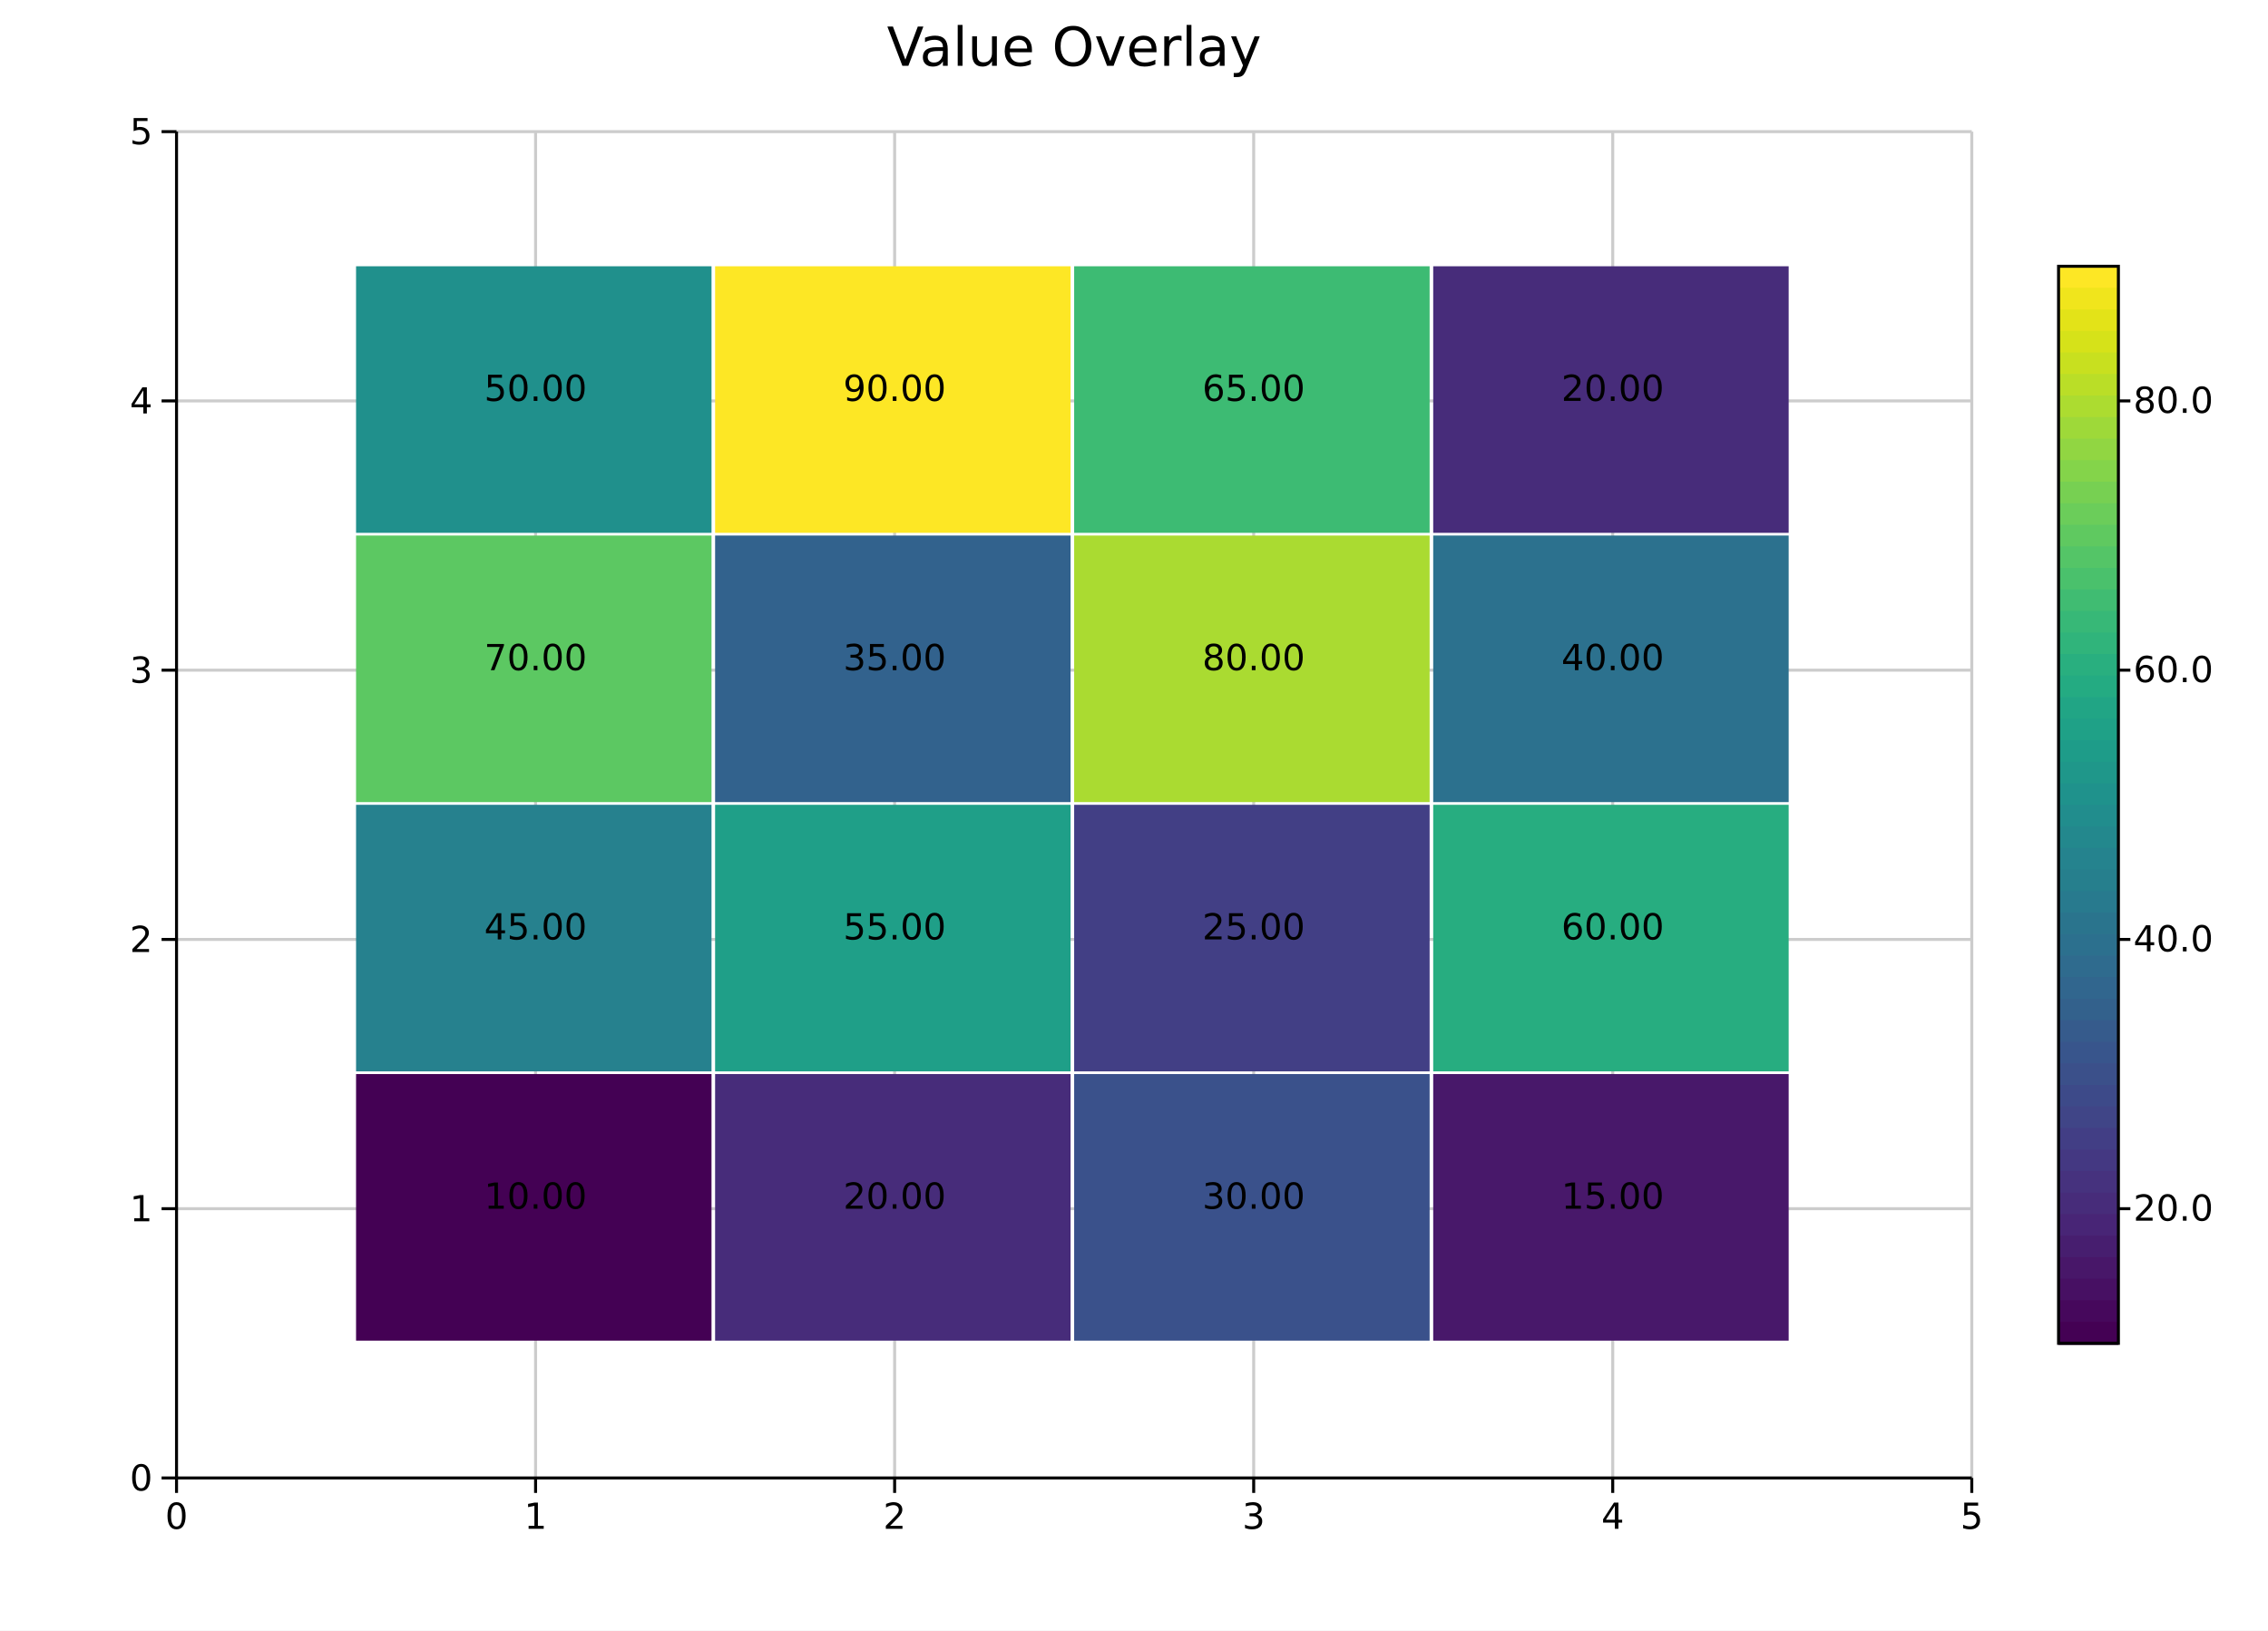
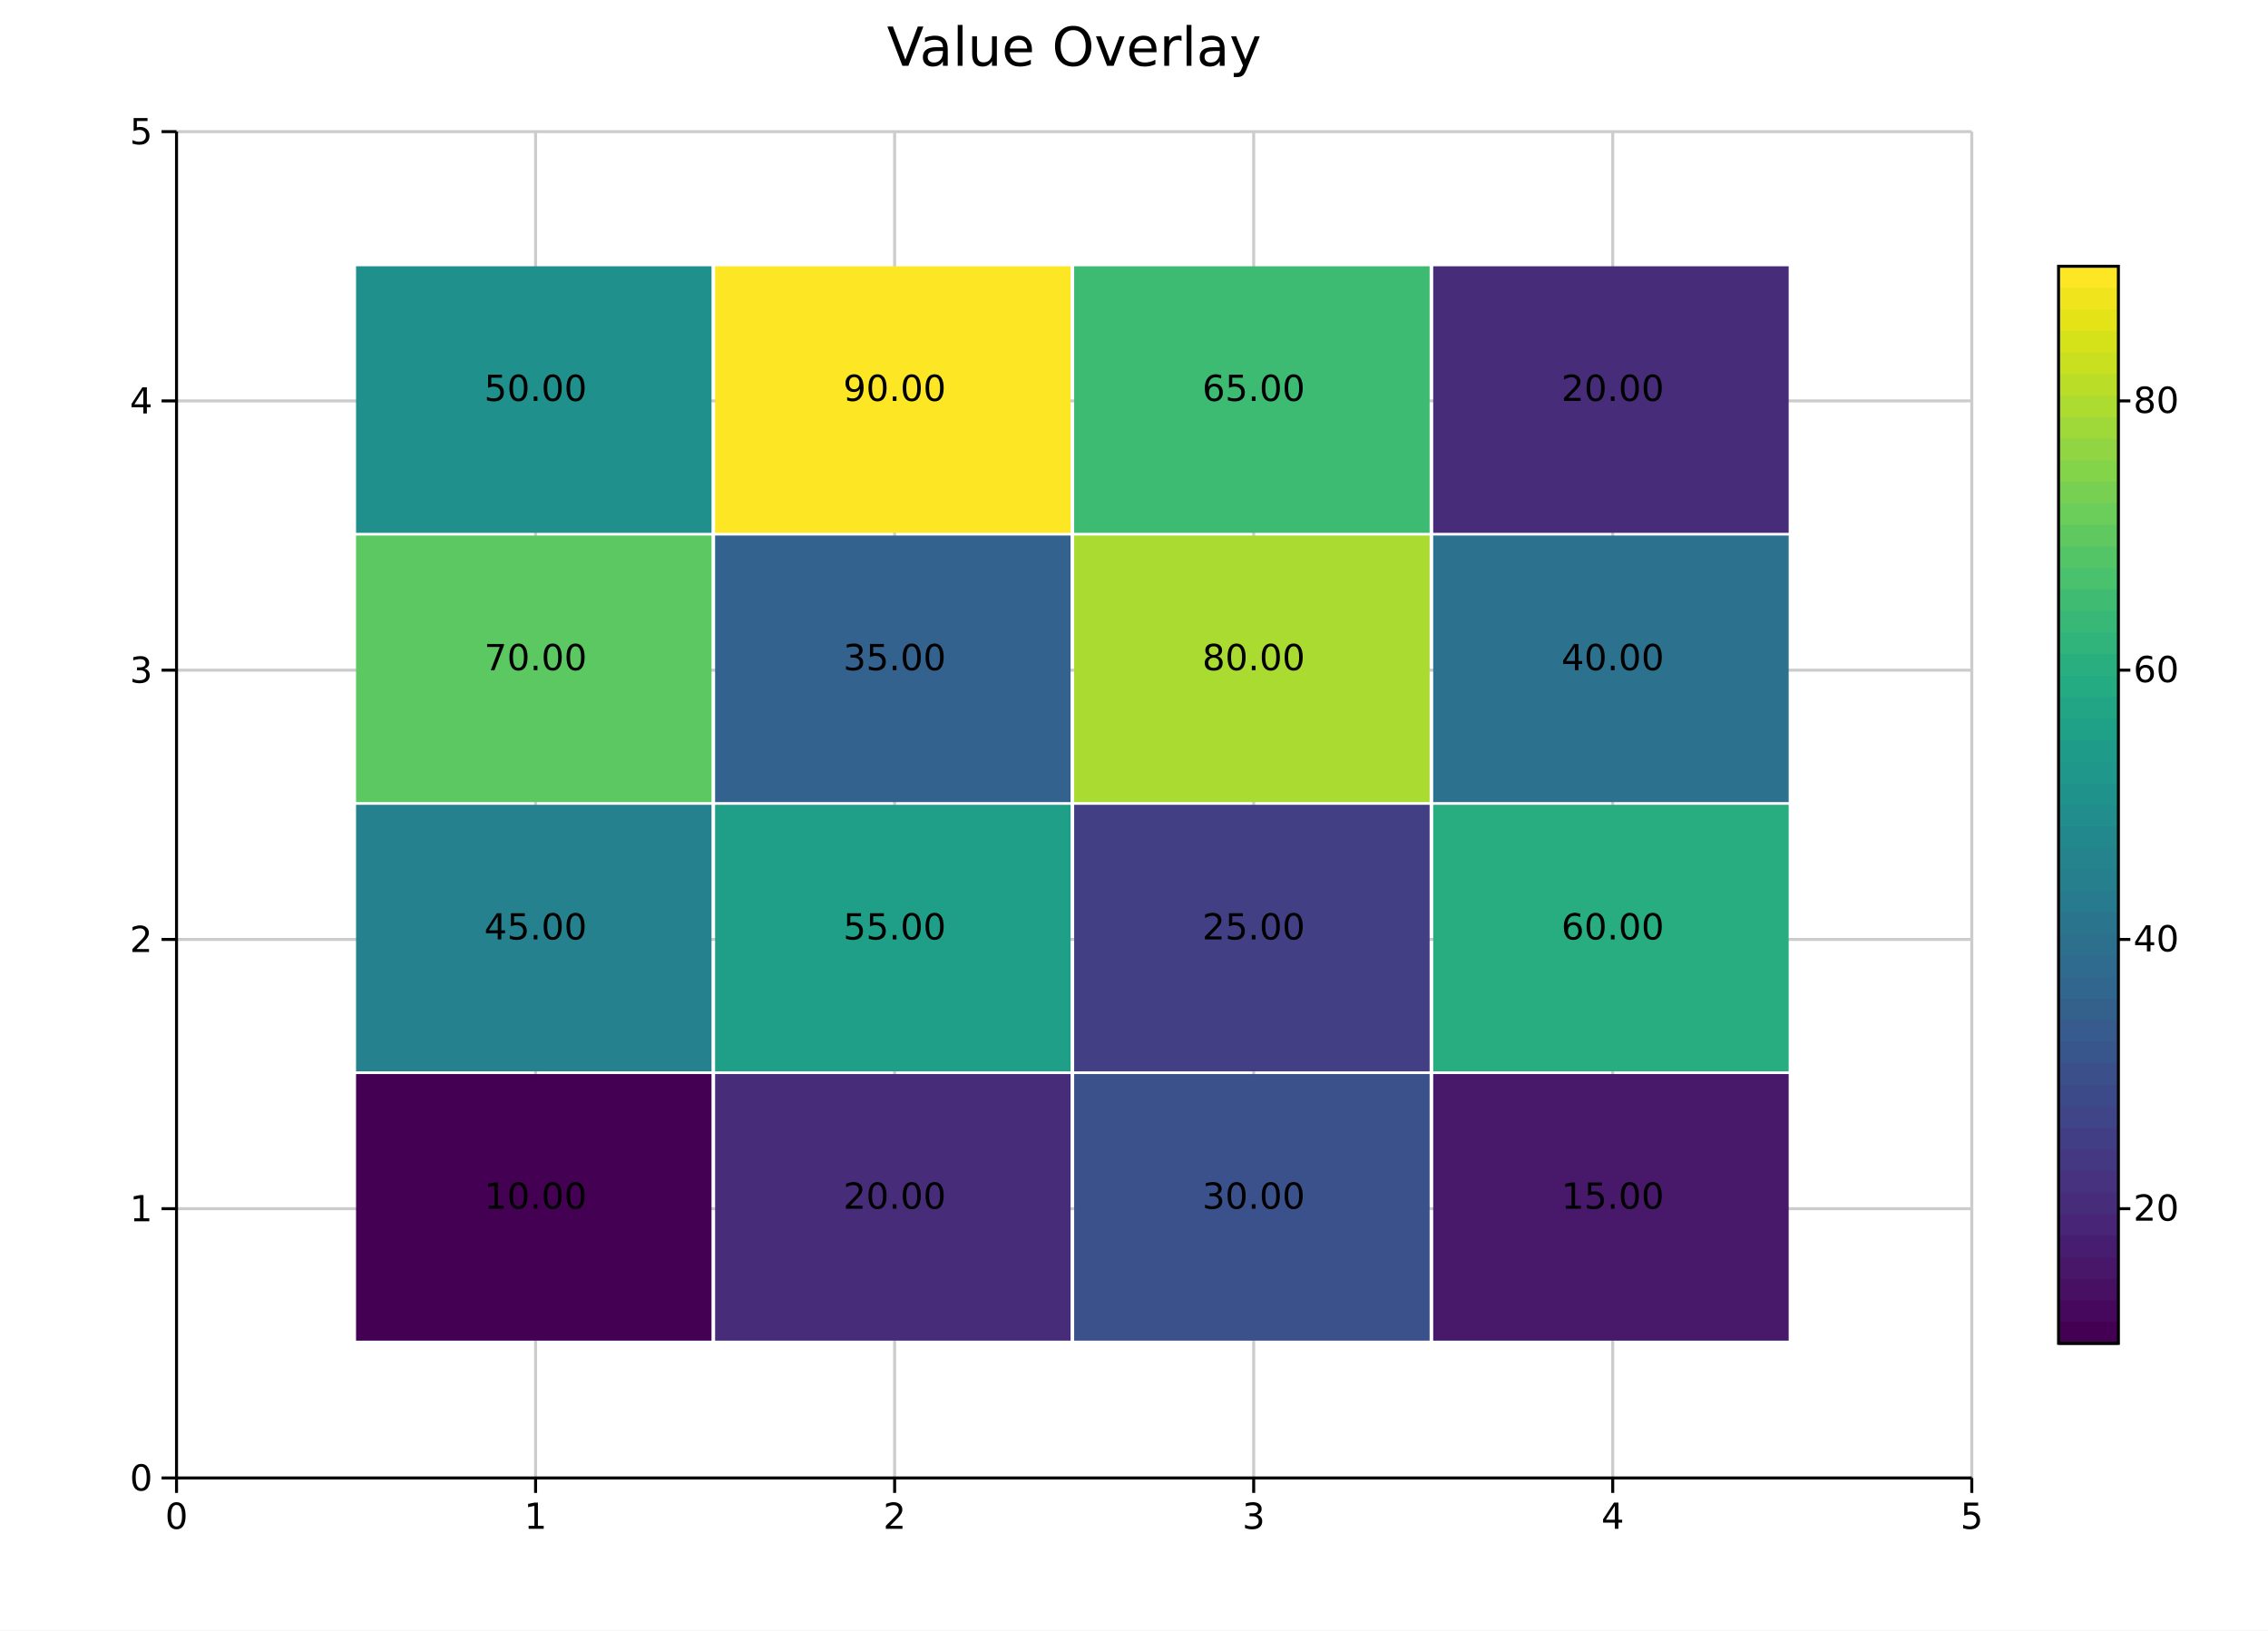
<svg xmlns="http://www.w3.org/2000/svg" width="758" height="545" font-family="DejaVu Sans, Liberation Sans, Arial, sans-serif" fill="black">
  <rect width="100%" height="100%" fill="white" />
  <line x1="179" y1="44" x2="179" y2="494" stroke="#cccccc" stroke-width="1" />
  <line x1="299" y1="44" x2="299" y2="494" stroke="#cccccc" stroke-width="1" />
  <line x1="419" y1="44" x2="419" y2="494" stroke="#cccccc" stroke-width="1" />
  <line x1="539" y1="44" x2="539" y2="494" stroke="#cccccc" stroke-width="1" />
  <line x1="659" y1="44" x2="659" y2="494" stroke="#cccccc" stroke-width="1" />
  <line x1="59" y1="404" x2="659" y2="404" stroke="#cccccc" stroke-width="1" />
  <line x1="59" y1="314" x2="659" y2="314" stroke="#cccccc" stroke-width="1" />
  <line x1="59" y1="224" x2="659" y2="224" stroke="#cccccc" stroke-width="1" />
  <line x1="59" y1="134" x2="659" y2="134" stroke="#cccccc" stroke-width="1" />
  <line x1="59" y1="44" x2="659" y2="44" stroke="#cccccc" stroke-width="1" />
  <line x1="59" y1="494" x2="659" y2="494" stroke="#000000" stroke-width="1" />
  <line x1="59" y1="44" x2="59" y2="494" stroke="#000000" stroke-width="1" />
  <line x1="59" y1="494" x2="59" y2="499" stroke="#000000" stroke-width="1" />
  <text x="59" y="511" font-size="12" text-anchor="middle">0</text>
  <line x1="179" y1="494" x2="179" y2="499" stroke="#000000" stroke-width="1" />
  <text x="179" y="511" font-size="12" text-anchor="middle">1</text>
  <line x1="299" y1="494" x2="299" y2="499" stroke="#000000" stroke-width="1" />
  <text x="299" y="511" font-size="12" text-anchor="middle">2</text>
  <line x1="419" y1="494" x2="419" y2="499" stroke="#000000" stroke-width="1" />
  <text x="419" y="511" font-size="12" text-anchor="middle">3</text>
  <line x1="539" y1="494" x2="539" y2="499" stroke="#000000" stroke-width="1" />
  <text x="539" y="511" font-size="12" text-anchor="middle">4</text>
  <line x1="659" y1="494" x2="659" y2="499" stroke="#000000" stroke-width="1" />
  <text x="659" y="511" font-size="12" text-anchor="middle">5</text>
  <line x1="54" y1="494" x2="59" y2="494" stroke="#000000" stroke-width="1" />
  <text x="51" y="498.2" font-size="12" text-anchor="end">0</text>
  <line x1="54" y1="404" x2="59" y2="404" stroke="#000000" stroke-width="1" />
  <text x="51" y="408.2" font-size="12" text-anchor="end">1</text>
  <line x1="54" y1="314" x2="59" y2="314" stroke="#000000" stroke-width="1" />
  <text x="51" y="318.2" font-size="12" text-anchor="end">2</text>
  <line x1="54" y1="224" x2="59" y2="224" stroke="#000000" stroke-width="1" />
  <text x="51" y="228.2" font-size="12" text-anchor="end">3</text>
  <line x1="54" y1="134" x2="59" y2="134" stroke="#000000" stroke-width="1" />
  <text x="51" y="138.2" font-size="12" text-anchor="end">4</text>
  <line x1="54" y1="44" x2="59" y2="44" stroke="#000000" stroke-width="1" />
  <text x="51" y="48.2" font-size="12" text-anchor="end">5</text>
  <text x="359" y="22" font-size="18" text-anchor="middle">Value Overlay</text>
  <rect x="119" y="359" width="118.8" height="89.1" fill="#440154" />
  <rect x="239" y="359" width="118.8" height="89.1" fill="#472c7a" />
  <rect x="359" y="359" width="118.8" height="89.1" fill="#3a518b" />
  <rect x="479" y="359" width="118.8" height="89.1" fill="#48186a" />
  <rect x="119" y="269" width="118.8" height="89.1" fill="#26818e" />
  <rect x="239" y="269" width="118.8" height="89.1" fill="#1f9f88" />
  <rect x="359" y="269" width="118.8" height="89.1" fill="#423f85" />
  <rect x="479" y="269" width="118.8" height="89.1" fill="#27ad80" />
  <rect x="119" y="179" width="118.8" height="89.1" fill="#5cc862" />
  <rect x="239" y="179" width="118.8" height="89.1" fill="#32628d" />
  <rect x="359" y="179" width="118.8" height="89.1" fill="#aadb31" />
  <rect x="479" y="179" width="118.8" height="89.1" fill="#2c718e" />
  <rect x="119" y="89" width="118.8" height="89.1" fill="#20908c" />
  <rect x="239" y="89" width="118.8" height="89.1" fill="#fde725" />
  <rect x="359" y="89" width="118.8" height="89.1" fill="#3dbb73" />
  <rect x="479" y="89" width="118.8" height="89.1" fill="#472c7a" />
  <text x="179" y="404" font-size="12" text-anchor="middle">10.00</text>
  <text x="299" y="404" font-size="12" text-anchor="middle">20.00</text>
  <text x="419" y="404" font-size="12" text-anchor="middle">30.00</text>
  <text x="539" y="404" font-size="12" text-anchor="middle">15.00</text>
  <text x="179" y="314" font-size="12" text-anchor="middle">45.00</text>
  <text x="299" y="314" font-size="12" text-anchor="middle">55.00</text>
  <text x="419" y="314" font-size="12" text-anchor="middle">25.00</text>
  <text x="539" y="314" font-size="12" text-anchor="middle">60.00</text>
  <text x="179" y="224" font-size="12" text-anchor="middle">70.00</text>
  <text x="299" y="224" font-size="12" text-anchor="middle">35.00</text>
  <text x="419" y="224" font-size="12" text-anchor="middle">80.00</text>
  <text x="539" y="224" font-size="12" text-anchor="middle">40.00</text>
  <text x="179" y="134" font-size="12" text-anchor="middle">50.00</text>
  <text x="299" y="134" font-size="12" text-anchor="middle">90.00</text>
  <text x="419" y="134" font-size="12" text-anchor="middle">65.00</text>
  <text x="539" y="134" font-size="12" text-anchor="middle">20.00</text>
  <rect x="688" y="89" width="20" height="7.7" fill="#fde725" />
  <rect x="688" y="96.2" width="20" height="7.7" fill="#f0e51c" />
  <rect x="688" y="103.4" width="20" height="7.7" fill="#e3e318" />
  <rect x="688" y="110.6" width="20" height="7.7" fill="#d6e219" />
  <rect x="688" y="117.8" width="20" height="7.7" fill="#c8e01f" />
  <rect x="688" y="125" width="20" height="7.7" fill="#bade27" />
  <rect x="688" y="132.2" width="20" height="7.7" fill="#acdc30" />
  <rect x="688" y="139.4" width="20" height="7.7" fill="#9ed939" />
  <rect x="688" y="146.6" width="20" height="7.7" fill="#91d642" />
  <rect x="688" y="153.8" width="20" height="7.7" fill="#84d44a" />
  <rect x="688" y="161" width="20" height="7.7" fill="#77d052" />
  <rect x="688" y="168.2" width="20" height="7.7" fill="#6bcd5a" />
  <rect x="688" y="175.4" width="20" height="7.7" fill="#5fc960" />
  <rect x="688" y="182.6" width="20" height="7.7" fill="#54c567" />
  <rect x="688" y="189.8" width="20" height="7.7" fill="#4ac16c" />
  <rect x="688" y="197" width="20" height="7.7" fill="#40bc72" />
  <rect x="688" y="204.2" width="20" height="7.7" fill="#37b877" />
  <rect x="688" y="211.4" width="20" height="7.7" fill="#30b47b" />
  <rect x="688" y="218.6" width="20" height="7.7" fill="#29af7f" />
  <rect x="688" y="225.8" width="20" height="7.7" fill="#24ab82" />
  <rect x="688" y="233" width="20" height="7.7" fill="#21a585" />
  <rect x="688" y="240.2" width="20" height="7.7" fill="#1fa187" />
  <rect x="688" y="247.4" width="20" height="7.7" fill="#1e9c89" />
  <rect x="688" y="254.6" width="20" height="7.7" fill="#1f978a" />
  <rect x="688" y="261.8" width="20" height="7.7" fill="#1f928c" />
  <rect x="688" y="269" width="20" height="7.7" fill="#218d8d" />
  <rect x="688" y="276.2" width="20" height="7.7" fill="#23888d" />
  <rect x="688" y="283.4" width="20" height="7.7" fill="#25838e" />
  <rect x="688" y="290.6" width="20" height="7.7" fill="#267f8d" />
  <rect x="688" y="297.8" width="20" height="7.7" fill="#287a8e" />
  <rect x="688" y="305" width="20" height="7.7" fill="#2a748d" />
  <rect x="688" y="312.2" width="20" height="7.7" fill="#2c708e" />
  <rect x="688" y="319.4" width="20" height="7.7" fill="#2f6b8e" />
  <rect x="688" y="326.6" width="20" height="7.7" fill="#31668e" />
  <rect x="688" y="333.8" width="20" height="7.7" fill="#33618c" />
  <rect x="688" y="341" width="20" height="7.7" fill="#365b8c" />
  <rect x="688" y="348.2" width="20" height="7.7" fill="#38558c" />
  <rect x="688" y="355.4" width="20" height="7.7" fill="#3b508a" />
  <rect x="688" y="362.6" width="20" height="7.7" fill="#3d4a89" />
  <rect x="688" y="369.8" width="20" height="7.7" fill="#404587" />
  <rect x="688" y="377" width="20" height="7.7" fill="#423e85" />
  <rect x="688" y="384.2" width="20" height="7.7" fill="#443882" />
  <rect x="688" y="391.4" width="20" height="7.7" fill="#46327e" />
  <rect x="688" y="398.6" width="20" height="7.7" fill="#472c7a" />
  <rect x="688" y="405.8" width="20" height="7.7" fill="#482576" />
  <rect x="688" y="413" width="20" height="7.7" fill="#471e6f" />
  <rect x="688" y="420.2" width="20" height="7.7" fill="#481769" />
  <rect x="688" y="427.4" width="20" height="7.7" fill="#471063" />
  <rect x="688" y="434.6" width="20" height="7.7" fill="#46085c" />
  <rect x="688" y="441.8" width="20" height="7.7" fill="#440154" />
  <rect x="688" y="89" width="20" height="360" fill="none" stroke="#000000" stroke-width="1" />
  <line x1="708" y1="404" x2="712" y2="404" stroke="#000000" stroke-width="1" />
-   <text x="713" y="408" font-size="12" text-anchor="start">20.0</text>
+   <text x="713" y="408" font-size="12" text-anchor="start">20</text>
  <line x1="708" y1="314" x2="712" y2="314" stroke="#000000" stroke-width="1" />
-   <text x="713" y="318" font-size="12" text-anchor="start">40.0</text>
+   <text x="713" y="318" font-size="12" text-anchor="start">40</text>
  <line x1="708" y1="224" x2="712" y2="224" stroke="#000000" stroke-width="1" />
-   <text x="713" y="228" font-size="12" text-anchor="start">60.0</text>
+   <text x="713" y="228" font-size="12" text-anchor="start">60</text>
  <line x1="708" y1="134" x2="712" y2="134" stroke="#000000" stroke-width="1" />
-   <text x="713" y="138" font-size="12" text-anchor="start">80.0</text>
+   <text x="713" y="138" font-size="12" text-anchor="start">80</text>
</svg>
